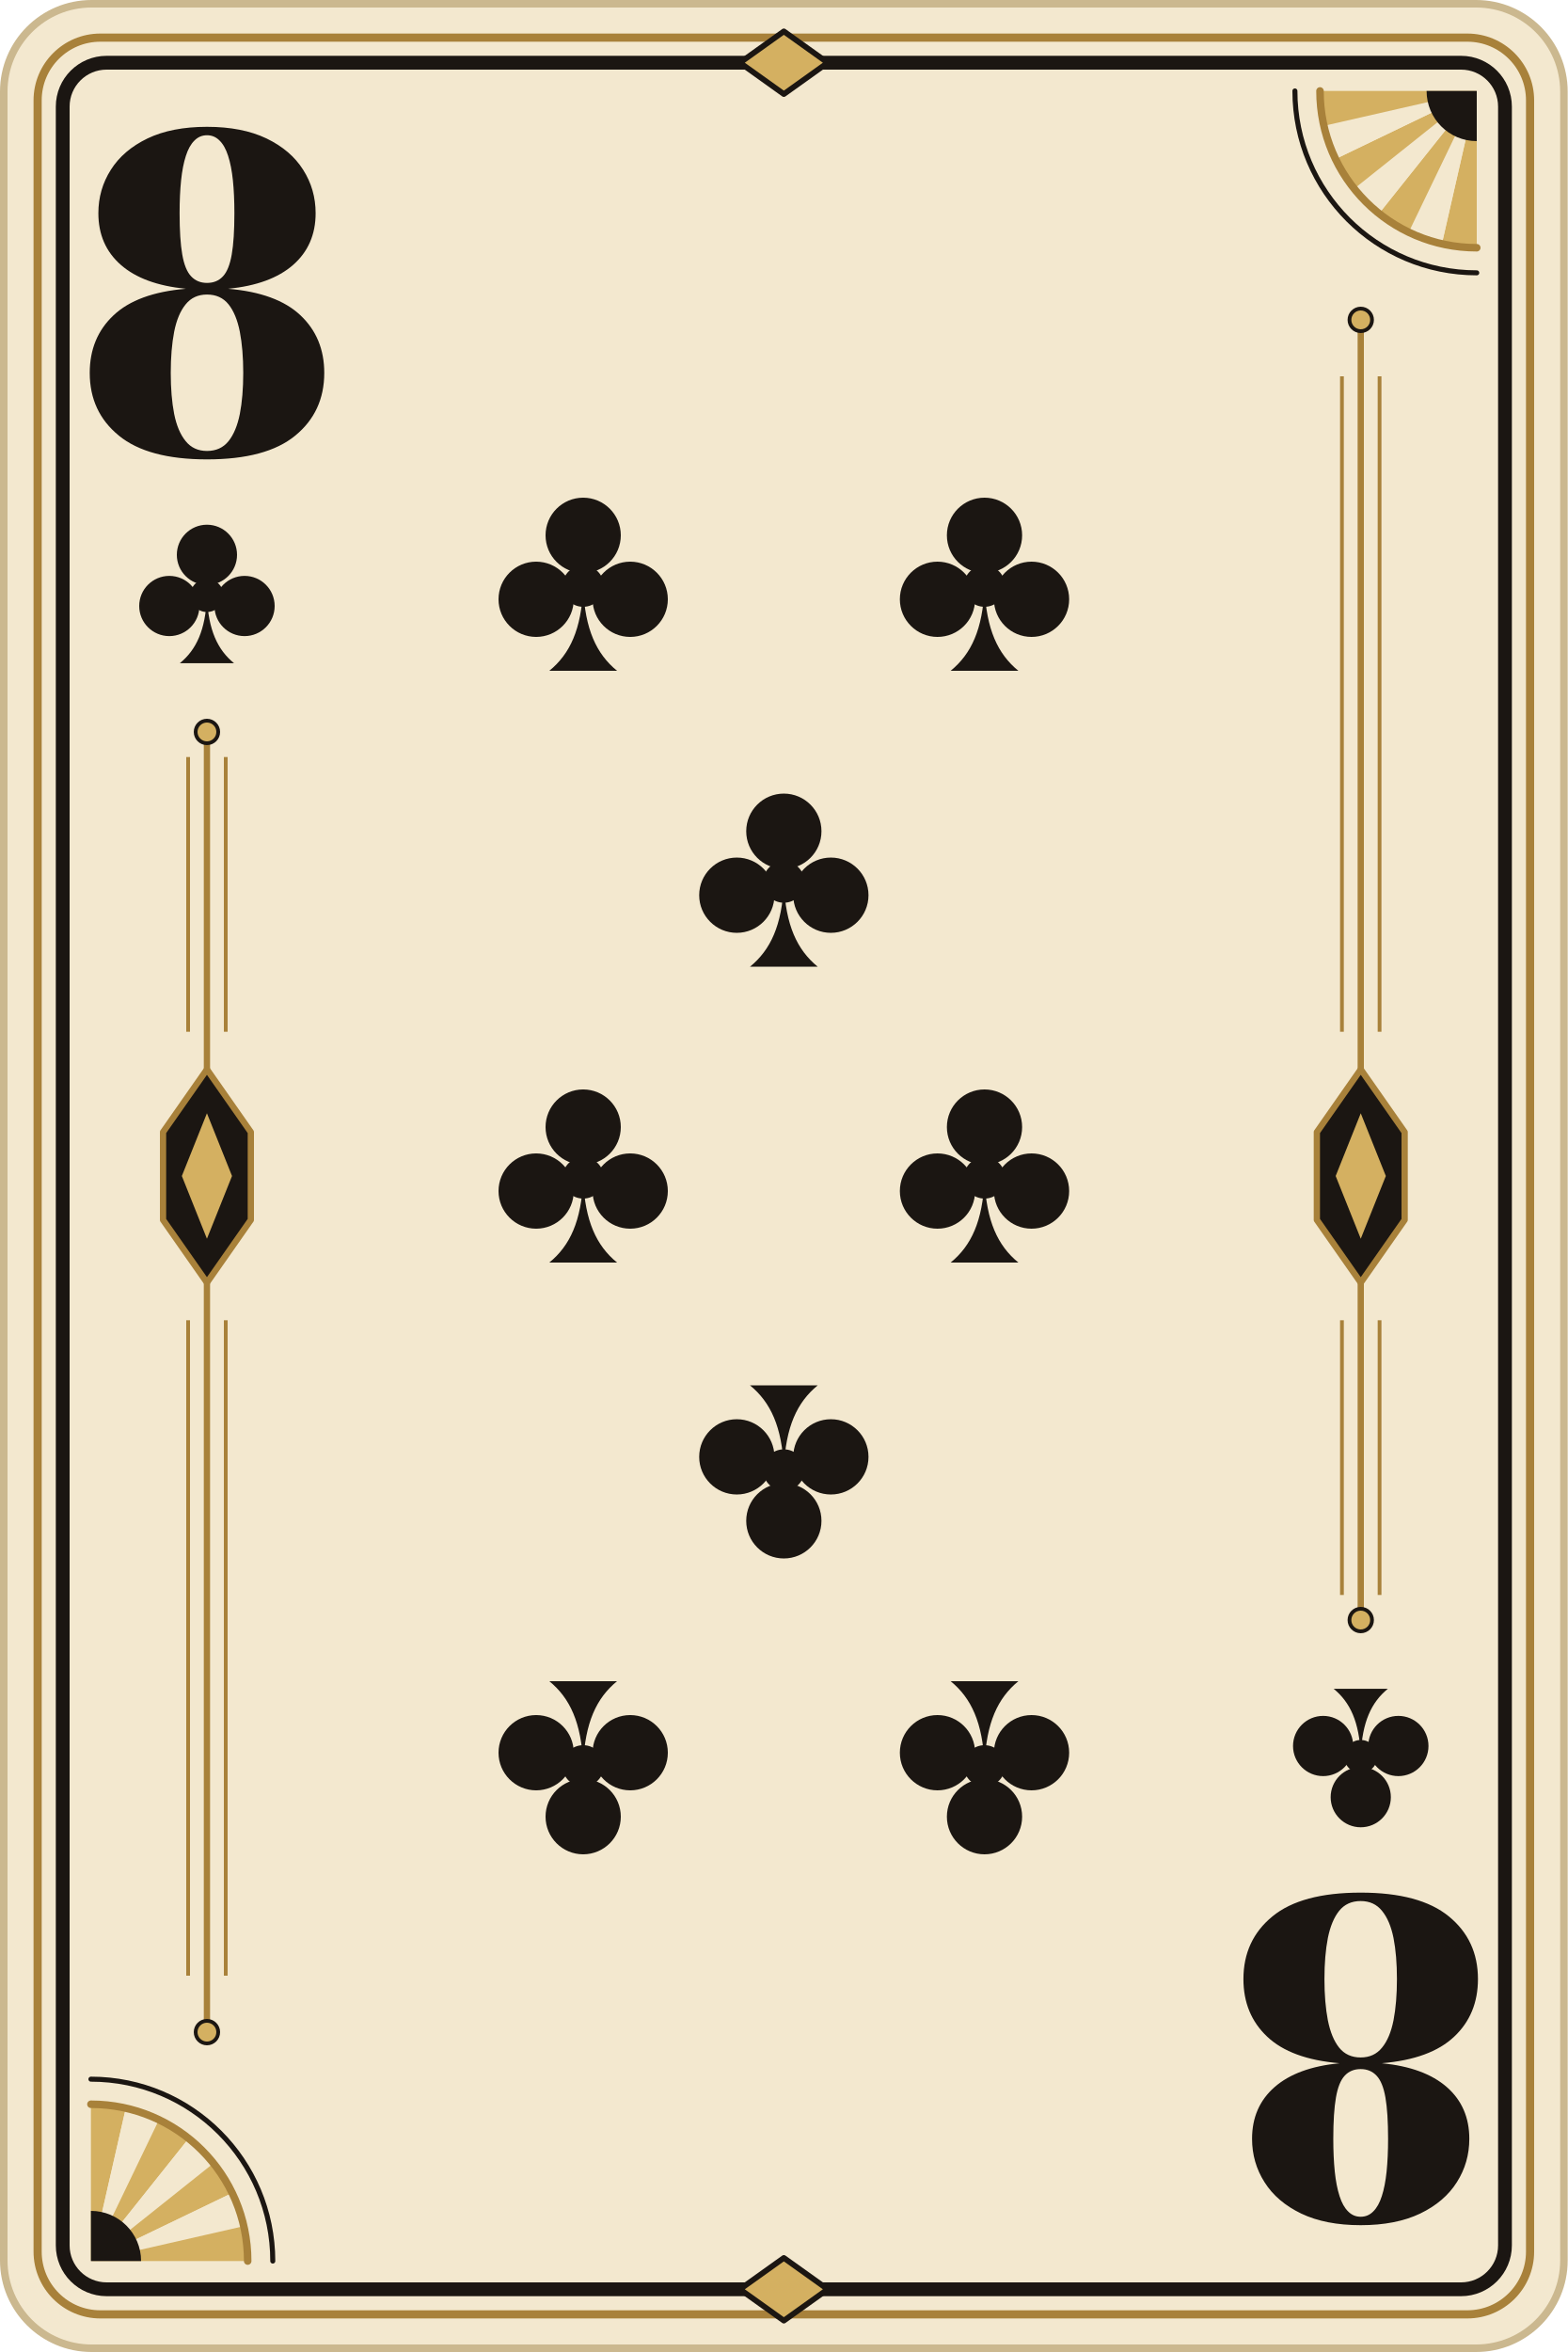
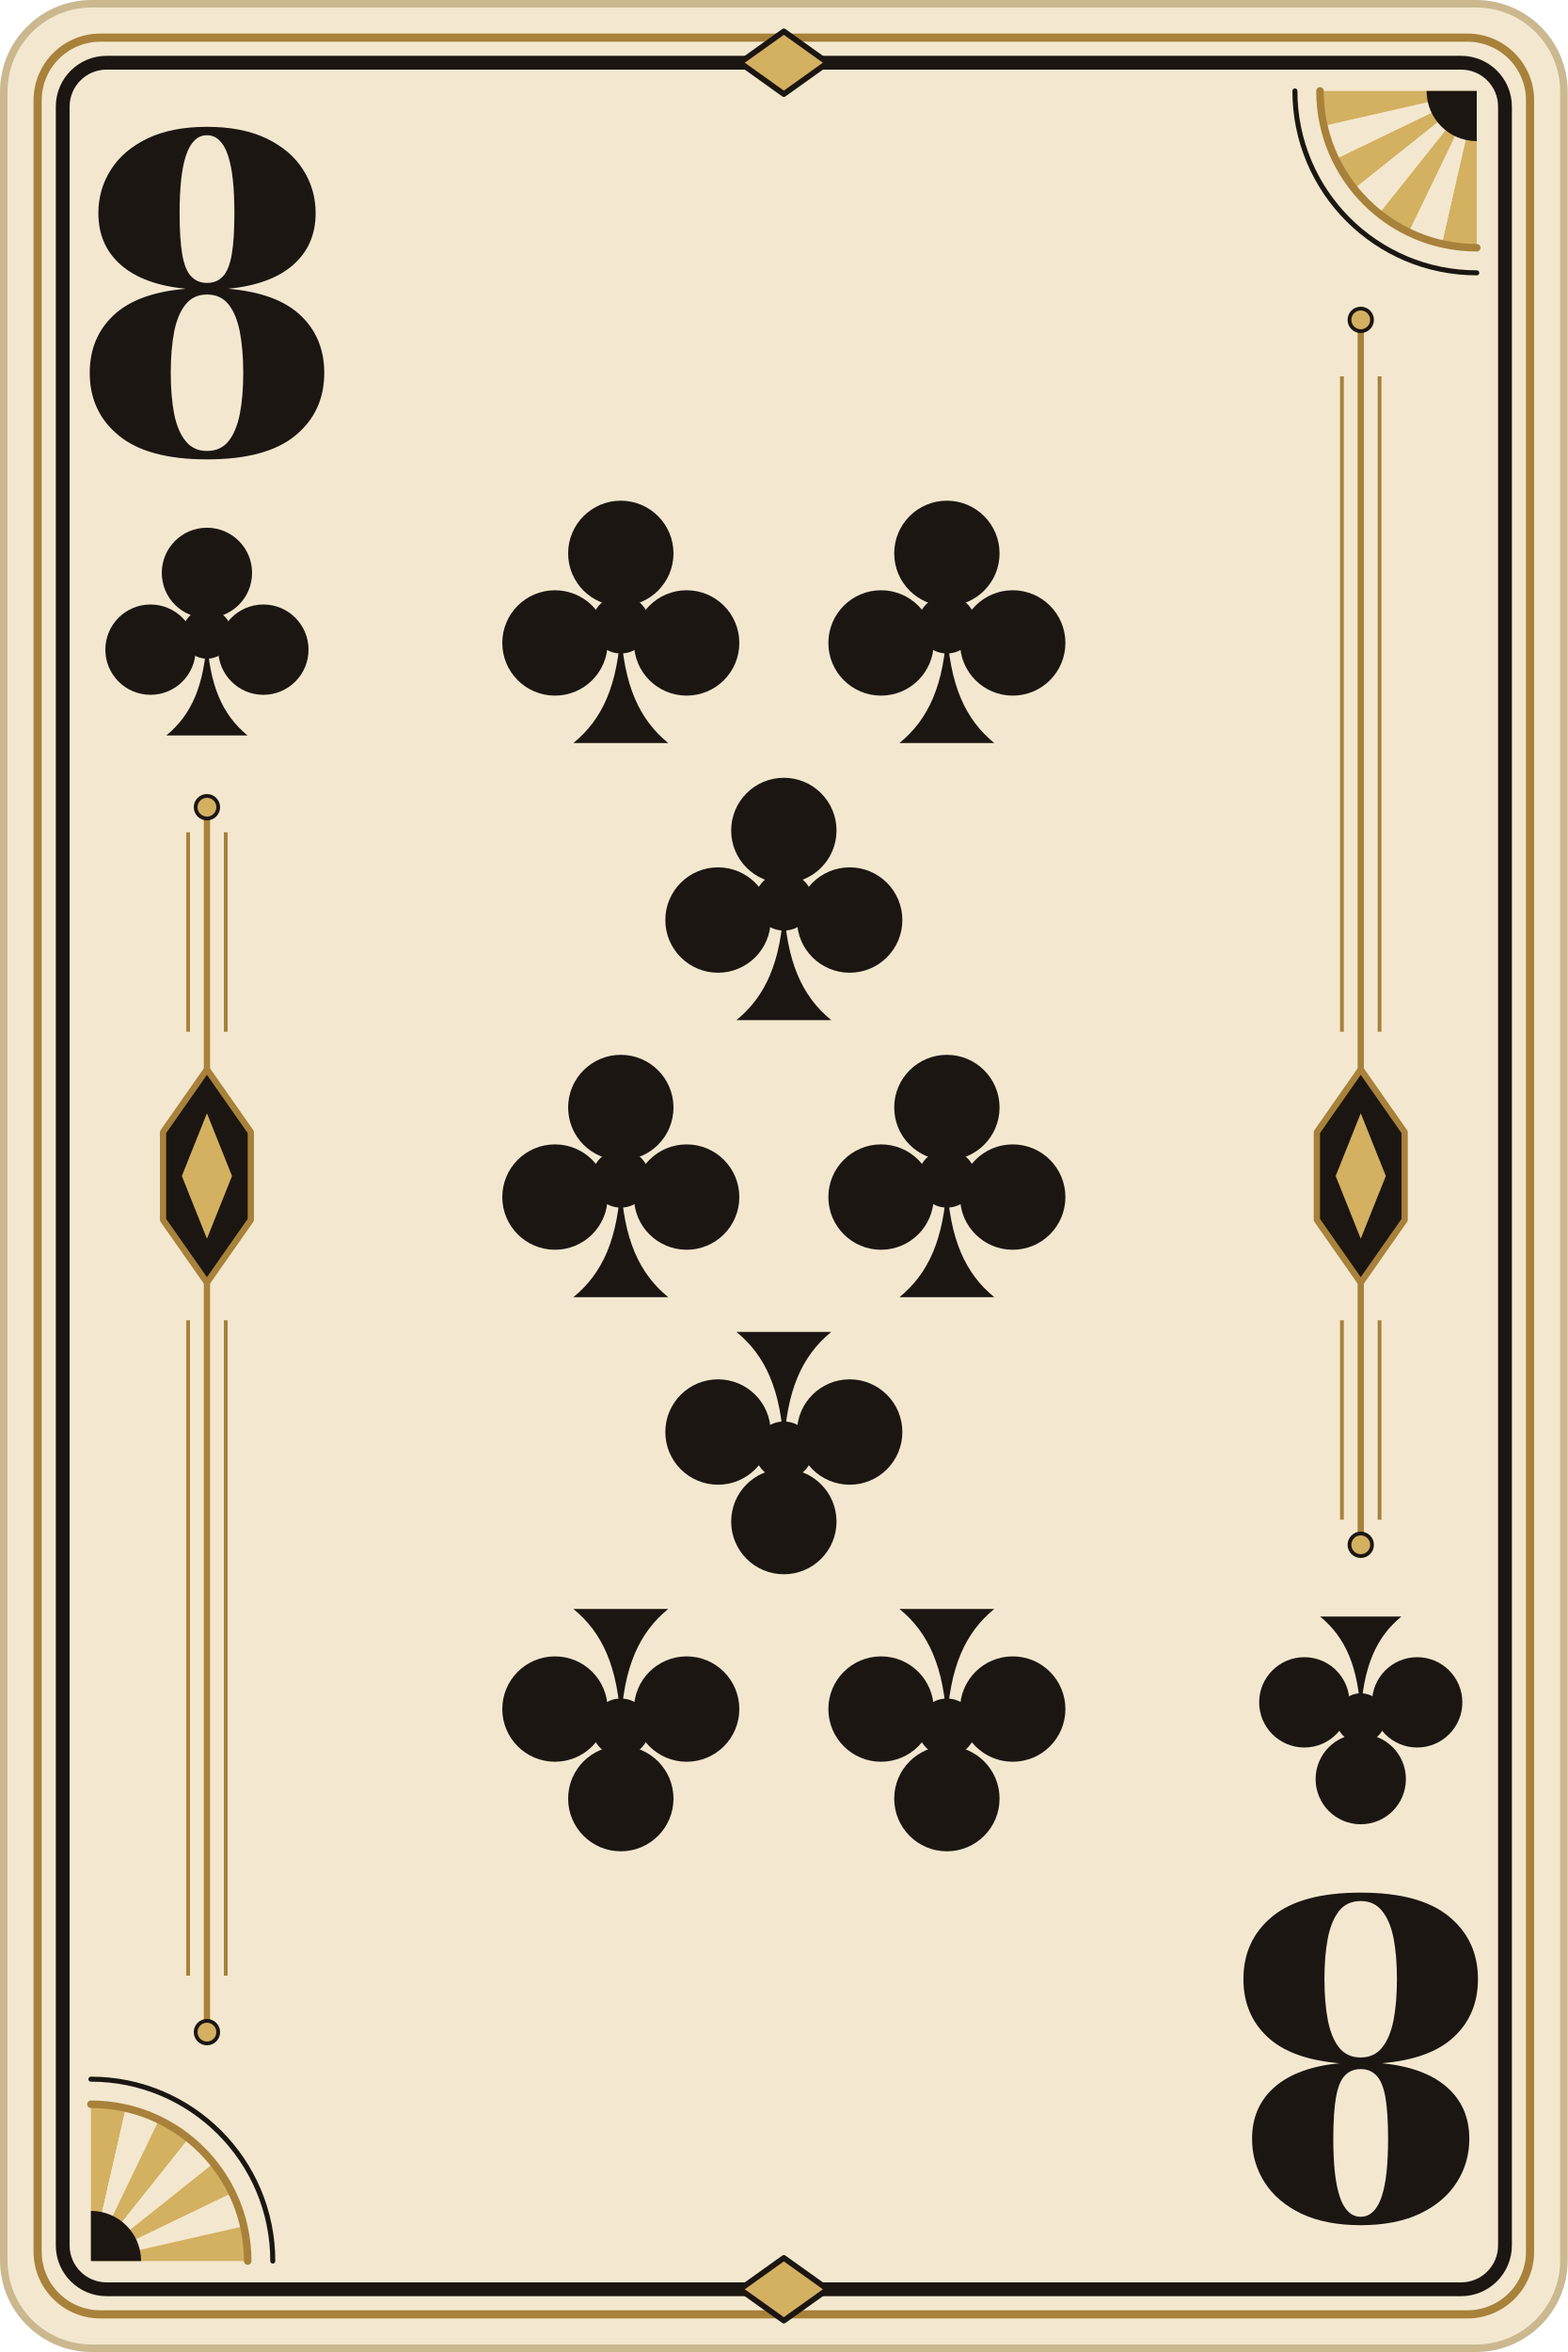
<svg xmlns="http://www.w3.org/2000/svg" viewBox="0 0 250 375" width="300" height="450" role="img" aria-label="8 of clubs">
  <rect x="0.6" y="0.6" width="248.8" height="373.8" rx="14" fill="#f3e8cf" stroke="#cbb88f" stroke-width="1.2" />
  <rect x="6" y="6" width="238" height="363" rx="10" fill="none" stroke="#a8813a" stroke-width="1.3" />
  <rect x="10" y="10" width="230" height="355" rx="7" fill="none" stroke="#1b1612" stroke-width="2.2" />
  <path d="M125,5 L132,10 L125,15 L118,10 Z" fill="#d4b061" stroke="#1b1612" stroke-width="0.9" stroke-linejoin="round" stroke-linecap="round" />
  <path d="M125,360 L132,365 L125,370 L118,365 Z" fill="#d4b061" stroke="#1b1612" stroke-width="0.9" stroke-linejoin="round" stroke-linecap="round" />
  <g class="rank" transform="translate(33.01 20.22) scale(1.7) translate(-33.01 -20.22)">
    <path d="M33.01 51.41Q27.46 51.41 24.74 49.18Q22.01 46.95 22.01 43.3Q22.01 40 24.24 37.9Q26.47 35.79 31.03 35.41Q27.04 35.02 24.93 33.17Q22.82 31.32 22.82 28.32Q22.82 26.09 23.99 24.25Q25.15 22.41 27.43 21.31Q29.71 20.22 33.01 20.22Q36.31 20.22 38.59 21.31Q40.87 22.41 42.03 24.25Q43.2 26.09 43.2 28.32Q43.2 31.32 41.09 33.17Q38.98 35.02 34.99 35.41Q39.55 35.79 41.78 37.9Q44.01 40 44.01 43.3Q44.01 46.95 41.29 49.18Q38.58 51.41 33.01 51.41ZM33.01 50.62Q34.29 50.62 35.03 49.7Q35.76 48.79 36.09 47.15Q36.41 45.51 36.41 43.3Q36.41 41.1 36.09 39.44Q35.76 37.78 35.03 36.87Q34.29 35.95 33.01 35.95Q31.75 35.95 31.01 36.87Q30.26 37.78 29.93 39.44Q29.61 41.1 29.61 43.3Q29.61 45.51 29.93 47.15Q30.26 48.79 31.01 49.7Q31.75 50.62 33.01 50.62ZM33.01 34.86Q33.94 34.86 34.51 34.24Q35.08 33.63 35.33 32.2Q35.58 30.77 35.58 28.32Q35.58 26.6 35.44 25.24Q35.3 23.89 34.99 22.94Q34.69 22 34.19 21.51Q33.7 21.01 33.01 21.01Q32.32 21.01 31.83 21.51Q31.33 22 31.03 22.94Q30.72 23.89 30.58 25.24Q30.44 26.6 30.44 28.32Q30.44 30.77 30.69 32.2Q30.94 33.63 31.52 34.24Q32.1 34.86 33.01 34.86Z" fill="#1b1612" />
  </g>
-   <g transform="translate(33 94.7) scale(0.24) translate(-50 -50)">
+   <g transform="translate(33 100.7) scale(0.36) translate(-50 -50)">
    <path d="M50,52 C51,74 57,87 68,96 L32,96 C43,87 49,74 50,52 Z" fill="#1b1612" />
    <circle cx="50" cy="24" r="20" fill="#1b1612" />
    <circle cx="25" cy="58" r="20" fill="#1b1612" />
    <circle cx="75" cy="58" r="20" fill="#1b1612" />
    <circle cx="50" cy="51" r="11" fill="#1b1612" />
  </g>
-   <line x1="33" y1="117.7" x2="33" y2="172.5" stroke="#a8813a" stroke-width="1" />
+   <line x1="33" y1="129.7" x2="33" y2="172.5" stroke="#a8813a" stroke-width="1" />
  <line x1="33" y1="202.5" x2="33" y2="323" stroke="#a8813a" stroke-width="1" />
-   <line x1="30" y1="120.7" x2="30" y2="164.5" stroke="#a8813a" stroke-width="0.6" />
+   <line x1="30" y1="132.7" x2="30" y2="164.5" stroke="#a8813a" stroke-width="0.6" />
  <line x1="30" y1="210.5" x2="30" y2="315" stroke="#a8813a" stroke-width="0.6" />
-   <line x1="36" y1="120.7" x2="36" y2="164.5" stroke="#a8813a" stroke-width="0.6" />
+   <line x1="36" y1="132.7" x2="36" y2="164.5" stroke="#a8813a" stroke-width="0.6" />
  <line x1="36" y1="210.5" x2="36" y2="315" stroke="#a8813a" stroke-width="0.6" />
-   <circle cx="33" cy="116.7" r="1.8" fill="#d4b061" stroke="#1b1612" stroke-width="0.6" stroke-linejoin="round" stroke-linecap="round" />
+   <circle cx="33" cy="128.7" r="1.8" fill="#d4b061" stroke="#1b1612" stroke-width="0.6" stroke-linejoin="round" stroke-linecap="round" />
  <circle cx="33" cy="324" r="1.8" fill="#d4b061" stroke="#1b1612" stroke-width="0.6" stroke-linejoin="round" stroke-linecap="round" />
  <path d="M33,170.5 L40,180.5 L40,194.5 L33,204.5 L26,194.5 L26,180.5 Z" fill="#1b1612" stroke="#a8813a" stroke-width="1" stroke-linejoin="round" stroke-linecap="round" />
  <path d="M33,177.5 L37,187.5 L33,197.5 L29,187.5 Z" fill="#d4b061" />
  <path d="M14.5,360.5 L14.5,335.5 L15.9,335.54 L17.3,335.66 L18.69,335.85 L20.06,336.13 Z" fill="#d4b061" />
  <path d="M14.5,360.5 L20.06,336.13 L21.42,336.48 L22.76,336.9 L24.07,337.4 L25.35,337.98 Z" fill="#f3e8cf" />
  <path d="M14.5,360.5 L25.35,337.98 L26.59,338.62 L27.8,339.33 L28.97,340.11 L30.09,340.95 Z" fill="#d4b061" />
  <path d="M14.5,360.5 L30.09,340.95 L31.16,341.86 L32.18,342.82 L33.14,343.84 L34.05,344.91 Z" fill="#f3e8cf" />
  <path d="M14.5,360.5 L34.05,344.91 L34.89,346.03 L35.67,347.2 L36.38,348.41 L37.02,349.65 Z" fill="#d4b061" />
  <path d="M14.5,360.5 L37.02,349.65 L37.6,350.93 L38.1,352.24 L38.52,353.58 L38.87,354.94 Z" fill="#f3e8cf" />
  <path d="M14.5,360.5 L38.87,354.94 L39.15,356.31 L39.34,357.7 L39.46,359.1 L39.5,360.5 Z" fill="#d4b061" />
  <path d="M14.5,335.5 A25,25 0 0 1 39.5,360.5" fill="none" stroke="#a8813a" stroke-width="1.2" stroke-linejoin="round" stroke-linecap="round" />
  <path d="M14.5,331.5 A29,29 0 0 1 43.5,360.5" fill="none" stroke="#1b1612" stroke-width="0.8" stroke-linejoin="round" stroke-linecap="round" />
  <path d="M14.5,352.5 A8,8 0 0 1 22.5,360.5 L14.5,360.5 Z" fill="#1b1612" />
  <g transform="rotate(180 125 187.5)">
    <g class="rank" transform="translate(33.01 20.22) scale(1.7) translate(-33.01 -20.22)">
      <path d="M33.01 51.41Q27.46 51.41 24.74 49.18Q22.01 46.95 22.01 43.3Q22.01 40 24.24 37.9Q26.47 35.79 31.03 35.41Q27.04 35.02 24.93 33.17Q22.82 31.32 22.82 28.32Q22.82 26.09 23.99 24.25Q25.15 22.41 27.43 21.31Q29.71 20.22 33.01 20.22Q36.31 20.22 38.59 21.31Q40.87 22.41 42.03 24.25Q43.2 26.09 43.2 28.32Q43.2 31.32 41.09 33.17Q38.98 35.02 34.99 35.41Q39.55 35.79 41.78 37.9Q44.01 40 44.01 43.3Q44.01 46.95 41.29 49.18Q38.58 51.41 33.01 51.41ZM33.01 50.62Q34.29 50.62 35.03 49.7Q35.76 48.79 36.09 47.15Q36.41 45.51 36.41 43.3Q36.41 41.1 36.09 39.44Q35.76 37.78 35.03 36.87Q34.29 35.95 33.01 35.95Q31.75 35.95 31.01 36.87Q30.26 37.78 29.93 39.44Q29.61 41.1 29.61 43.3Q29.61 45.51 29.93 47.15Q30.26 48.79 31.01 49.7Q31.75 50.62 33.01 50.62ZM33.01 34.86Q33.94 34.86 34.51 34.24Q35.08 33.63 35.33 32.2Q35.58 30.77 35.58 28.32Q35.58 26.6 35.44 25.24Q35.3 23.89 34.99 22.94Q34.69 22 34.19 21.51Q33.7 21.01 33.01 21.01Q32.32 21.01 31.83 21.51Q31.33 22 31.03 22.94Q30.72 23.89 30.58 25.24Q30.44 26.6 30.44 28.32Q30.44 30.77 30.69 32.2Q30.94 33.63 31.52 34.24Q32.1 34.86 33.01 34.86Z" fill="#1b1612" />
    </g>
-     <g transform="translate(33 94.7) scale(0.24) translate(-50 -50)">
+     <g transform="translate(33 100.7) scale(0.36) translate(-50 -50)">
      <path d="M50,52 C51,74 57,87 68,96 L32,96 C43,87 49,74 50,52 Z" fill="#1b1612" />
      <circle cx="50" cy="24" r="20" fill="#1b1612" />
      <circle cx="25" cy="58" r="20" fill="#1b1612" />
      <circle cx="75" cy="58" r="20" fill="#1b1612" />
      <circle cx="50" cy="51" r="11" fill="#1b1612" />
    </g>
-     <line x1="33" y1="117.7" x2="33" y2="172.5" stroke="#a8813a" stroke-width="1" />
+     <line x1="33" y1="129.7" x2="33" y2="172.5" stroke="#a8813a" stroke-width="1" />
    <line x1="33" y1="202.5" x2="33" y2="323" stroke="#a8813a" stroke-width="1" />
-     <line x1="30" y1="120.7" x2="30" y2="164.5" stroke="#a8813a" stroke-width="0.6" />
+     <line x1="30" y1="132.7" x2="30" y2="164.5" stroke="#a8813a" stroke-width="0.6" />
    <line x1="30" y1="210.5" x2="30" y2="315" stroke="#a8813a" stroke-width="0.6" />
-     <line x1="36" y1="120.7" x2="36" y2="164.5" stroke="#a8813a" stroke-width="0.6" />
+     <line x1="36" y1="132.7" x2="36" y2="164.5" stroke="#a8813a" stroke-width="0.6" />
    <line x1="36" y1="210.5" x2="36" y2="315" stroke="#a8813a" stroke-width="0.6" />
-     <circle cx="33" cy="116.7" r="1.8" fill="#d4b061" stroke="#1b1612" stroke-width="0.6" stroke-linejoin="round" stroke-linecap="round" />
+     <circle cx="33" cy="128.7" r="1.8" fill="#d4b061" stroke="#1b1612" stroke-width="0.6" stroke-linejoin="round" stroke-linecap="round" />
    <circle cx="33" cy="324" r="1.8" fill="#d4b061" stroke="#1b1612" stroke-width="0.6" stroke-linejoin="round" stroke-linecap="round" />
    <path d="M33,170.5 L40,180.5 L40,194.5 L33,204.5 L26,194.5 L26,180.5 Z" fill="#1b1612" stroke="#a8813a" stroke-width="1" stroke-linejoin="round" stroke-linecap="round" />
    <path d="M33,177.5 L37,187.5 L33,197.5 L29,187.5 Z" fill="#d4b061" />
    <path d="M14.5,360.5 L14.5,335.5 L15.9,335.54 L17.3,335.66 L18.69,335.85 L20.06,336.13 Z" fill="#d4b061" />
    <path d="M14.5,360.5 L20.06,336.13 L21.42,336.48 L22.76,336.9 L24.07,337.4 L25.35,337.98 Z" fill="#f3e8cf" />
    <path d="M14.5,360.5 L25.35,337.98 L26.59,338.62 L27.8,339.33 L28.97,340.11 L30.09,340.95 Z" fill="#d4b061" />
    <path d="M14.5,360.5 L30.09,340.95 L31.16,341.86 L32.18,342.82 L33.14,343.84 L34.05,344.91 Z" fill="#f3e8cf" />
    <path d="M14.5,360.5 L34.05,344.91 L34.89,346.03 L35.67,347.2 L36.38,348.41 L37.02,349.65 Z" fill="#d4b061" />
    <path d="M14.5,360.5 L37.02,349.65 L37.6,350.93 L38.1,352.24 L38.52,353.58 L38.87,354.94 Z" fill="#f3e8cf" />
    <path d="M14.5,360.5 L38.87,354.94 L39.15,356.31 L39.34,357.7 L39.46,359.1 L39.5,360.5 Z" fill="#d4b061" />
    <path d="M14.5,335.5 A25,25 0 0 1 39.5,360.5" fill="none" stroke="#a8813a" stroke-width="1.2" stroke-linejoin="round" stroke-linecap="round" />
    <path d="M14.5,331.5 A29,29 0 0 1 43.5,360.5" fill="none" stroke="#1b1612" stroke-width="0.8" stroke-linejoin="round" stroke-linecap="round" />
    <path d="M14.5,352.5 A8,8 0 0 1 22.5,360.5 L14.5,360.5 Z" fill="#1b1612" />
  </g>
  <g transform="translate(0 12.5)">
-     <g transform="translate(93 80.65) scale(0.3) translate(-50 -50)">
+     <g transform="translate(99.00 86.65) scale(0.42) translate(-50 -50)">
      <path d="M50,52 C51,74 57,87 68,96 L32,96 C43,87 49,74 50,52 Z" fill="#1b1612" />
      <circle cx="50" cy="24" r="20" fill="#1b1612" />
      <circle cx="25" cy="58" r="20" fill="#1b1612" />
      <circle cx="75" cy="58" r="20" fill="#1b1612" />
      <circle cx="50" cy="51" r="11" fill="#1b1612" />
    </g>
-     <g transform="translate(93 175) scale(0.3) translate(-50 -50)">
+     <g transform="translate(99.00 175.00) scale(0.42) translate(-50 -50)">
      <path d="M50,52 C51,74 57,87 68,96 L32,96 C43,87 49,74 50,52 Z" fill="#1b1612" />
      <circle cx="50" cy="24" r="20" fill="#1b1612" />
      <circle cx="25" cy="58" r="20" fill="#1b1612" />
      <circle cx="75" cy="58" r="20" fill="#1b1612" />
      <circle cx="50" cy="51" r="11" fill="#1b1612" />
    </g>
-     <g transform="translate(93 269.35) rotate(180) scale(0.3) translate(-50 -50)">
+     <g transform="translate(99.00 263.35) rotate(180) scale(0.42) translate(-50 -50)">
      <path d="M50,52 C51,74 57,87 68,96 L32,96 C43,87 49,74 50,52 Z" fill="#1b1612" />
      <circle cx="50" cy="24" r="20" fill="#1b1612" />
      <circle cx="25" cy="58" r="20" fill="#1b1612" />
      <circle cx="75" cy="58" r="20" fill="#1b1612" />
      <circle cx="50" cy="51" r="11" fill="#1b1612" />
    </g>
-     <g transform="translate(157 80.65) scale(0.3) translate(-50 -50)">
+     <g transform="translate(151.00 86.65) scale(0.42) translate(-50 -50)">
      <path d="M50,52 C51,74 57,87 68,96 L32,96 C43,87 49,74 50,52 Z" fill="#1b1612" />
      <circle cx="50" cy="24" r="20" fill="#1b1612" />
      <circle cx="25" cy="58" r="20" fill="#1b1612" />
      <circle cx="75" cy="58" r="20" fill="#1b1612" />
      <circle cx="50" cy="51" r="11" fill="#1b1612" />
    </g>
-     <g transform="translate(157 175) scale(0.3) translate(-50 -50)">
+     <g transform="translate(151.00 175.00) scale(0.42) translate(-50 -50)">
      <path d="M50,52 C51,74 57,87 68,96 L32,96 C43,87 49,74 50,52 Z" fill="#1b1612" />
      <circle cx="50" cy="24" r="20" fill="#1b1612" />
      <circle cx="25" cy="58" r="20" fill="#1b1612" />
      <circle cx="75" cy="58" r="20" fill="#1b1612" />
      <circle cx="50" cy="51" r="11" fill="#1b1612" />
    </g>
-     <g transform="translate(157 269.35) rotate(180) scale(0.3) translate(-50 -50)">
+     <g transform="translate(151.00 263.35) rotate(180) scale(0.42) translate(-50 -50)">
      <path d="M50,52 C51,74 57,87 68,96 L32,96 C43,87 49,74 50,52 Z" fill="#1b1612" />
      <circle cx="50" cy="24" r="20" fill="#1b1612" />
      <circle cx="25" cy="58" r="20" fill="#1b1612" />
      <circle cx="75" cy="58" r="20" fill="#1b1612" />
      <circle cx="50" cy="51" r="11" fill="#1b1612" />
    </g>
-     <g transform="translate(125 127.83) scale(0.3) translate(-50 -50)">
+     <g transform="translate(125.00 130.83) scale(0.42) translate(-50 -50)">
      <path d="M50,52 C51,74 57,87 68,96 L32,96 C43,87 49,74 50,52 Z" fill="#1b1612" />
      <circle cx="50" cy="24" r="20" fill="#1b1612" />
      <circle cx="25" cy="58" r="20" fill="#1b1612" />
      <circle cx="75" cy="58" r="20" fill="#1b1612" />
      <circle cx="50" cy="51" r="11" fill="#1b1612" />
    </g>
-     <g transform="translate(125 222.18) rotate(180) scale(0.3) translate(-50 -50)">
+     <g transform="translate(125.00 219.18) rotate(180) scale(0.42) translate(-50 -50)">
      <path d="M50,52 C51,74 57,87 68,96 L32,96 C43,87 49,74 50,52 Z" fill="#1b1612" />
      <circle cx="50" cy="24" r="20" fill="#1b1612" />
      <circle cx="25" cy="58" r="20" fill="#1b1612" />
      <circle cx="75" cy="58" r="20" fill="#1b1612" />
      <circle cx="50" cy="51" r="11" fill="#1b1612" />
    </g>
  </g>
</svg>
